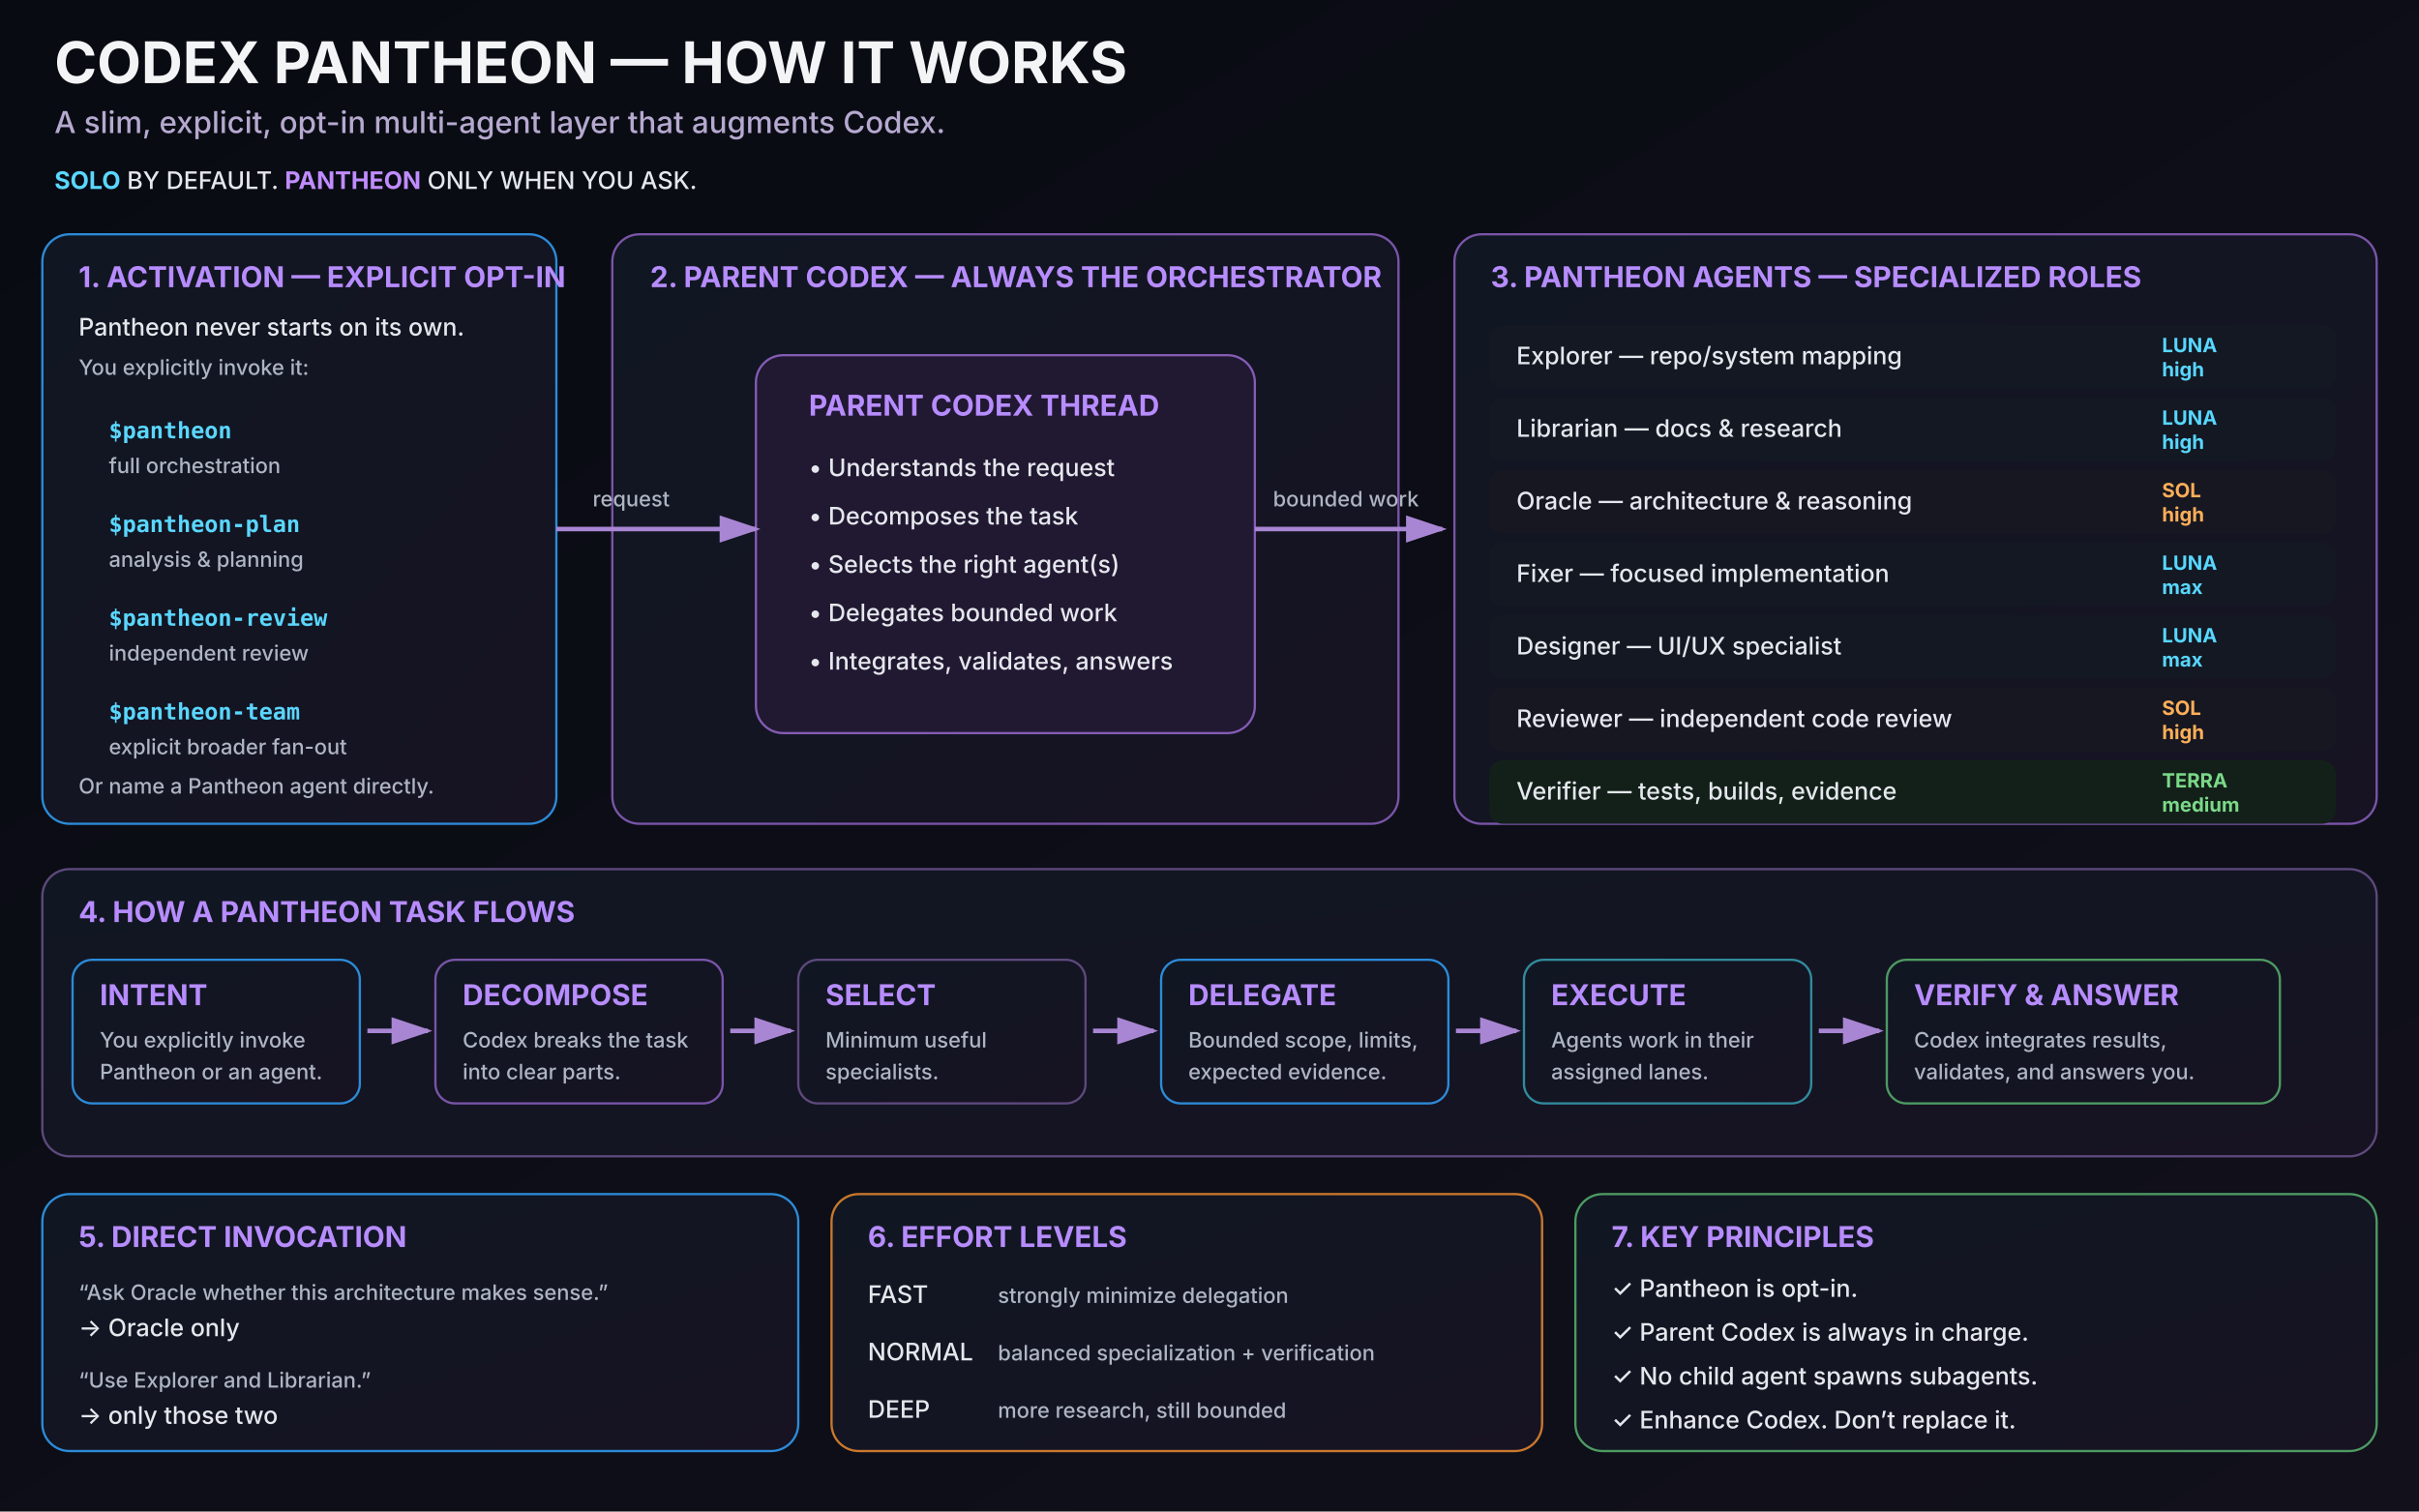
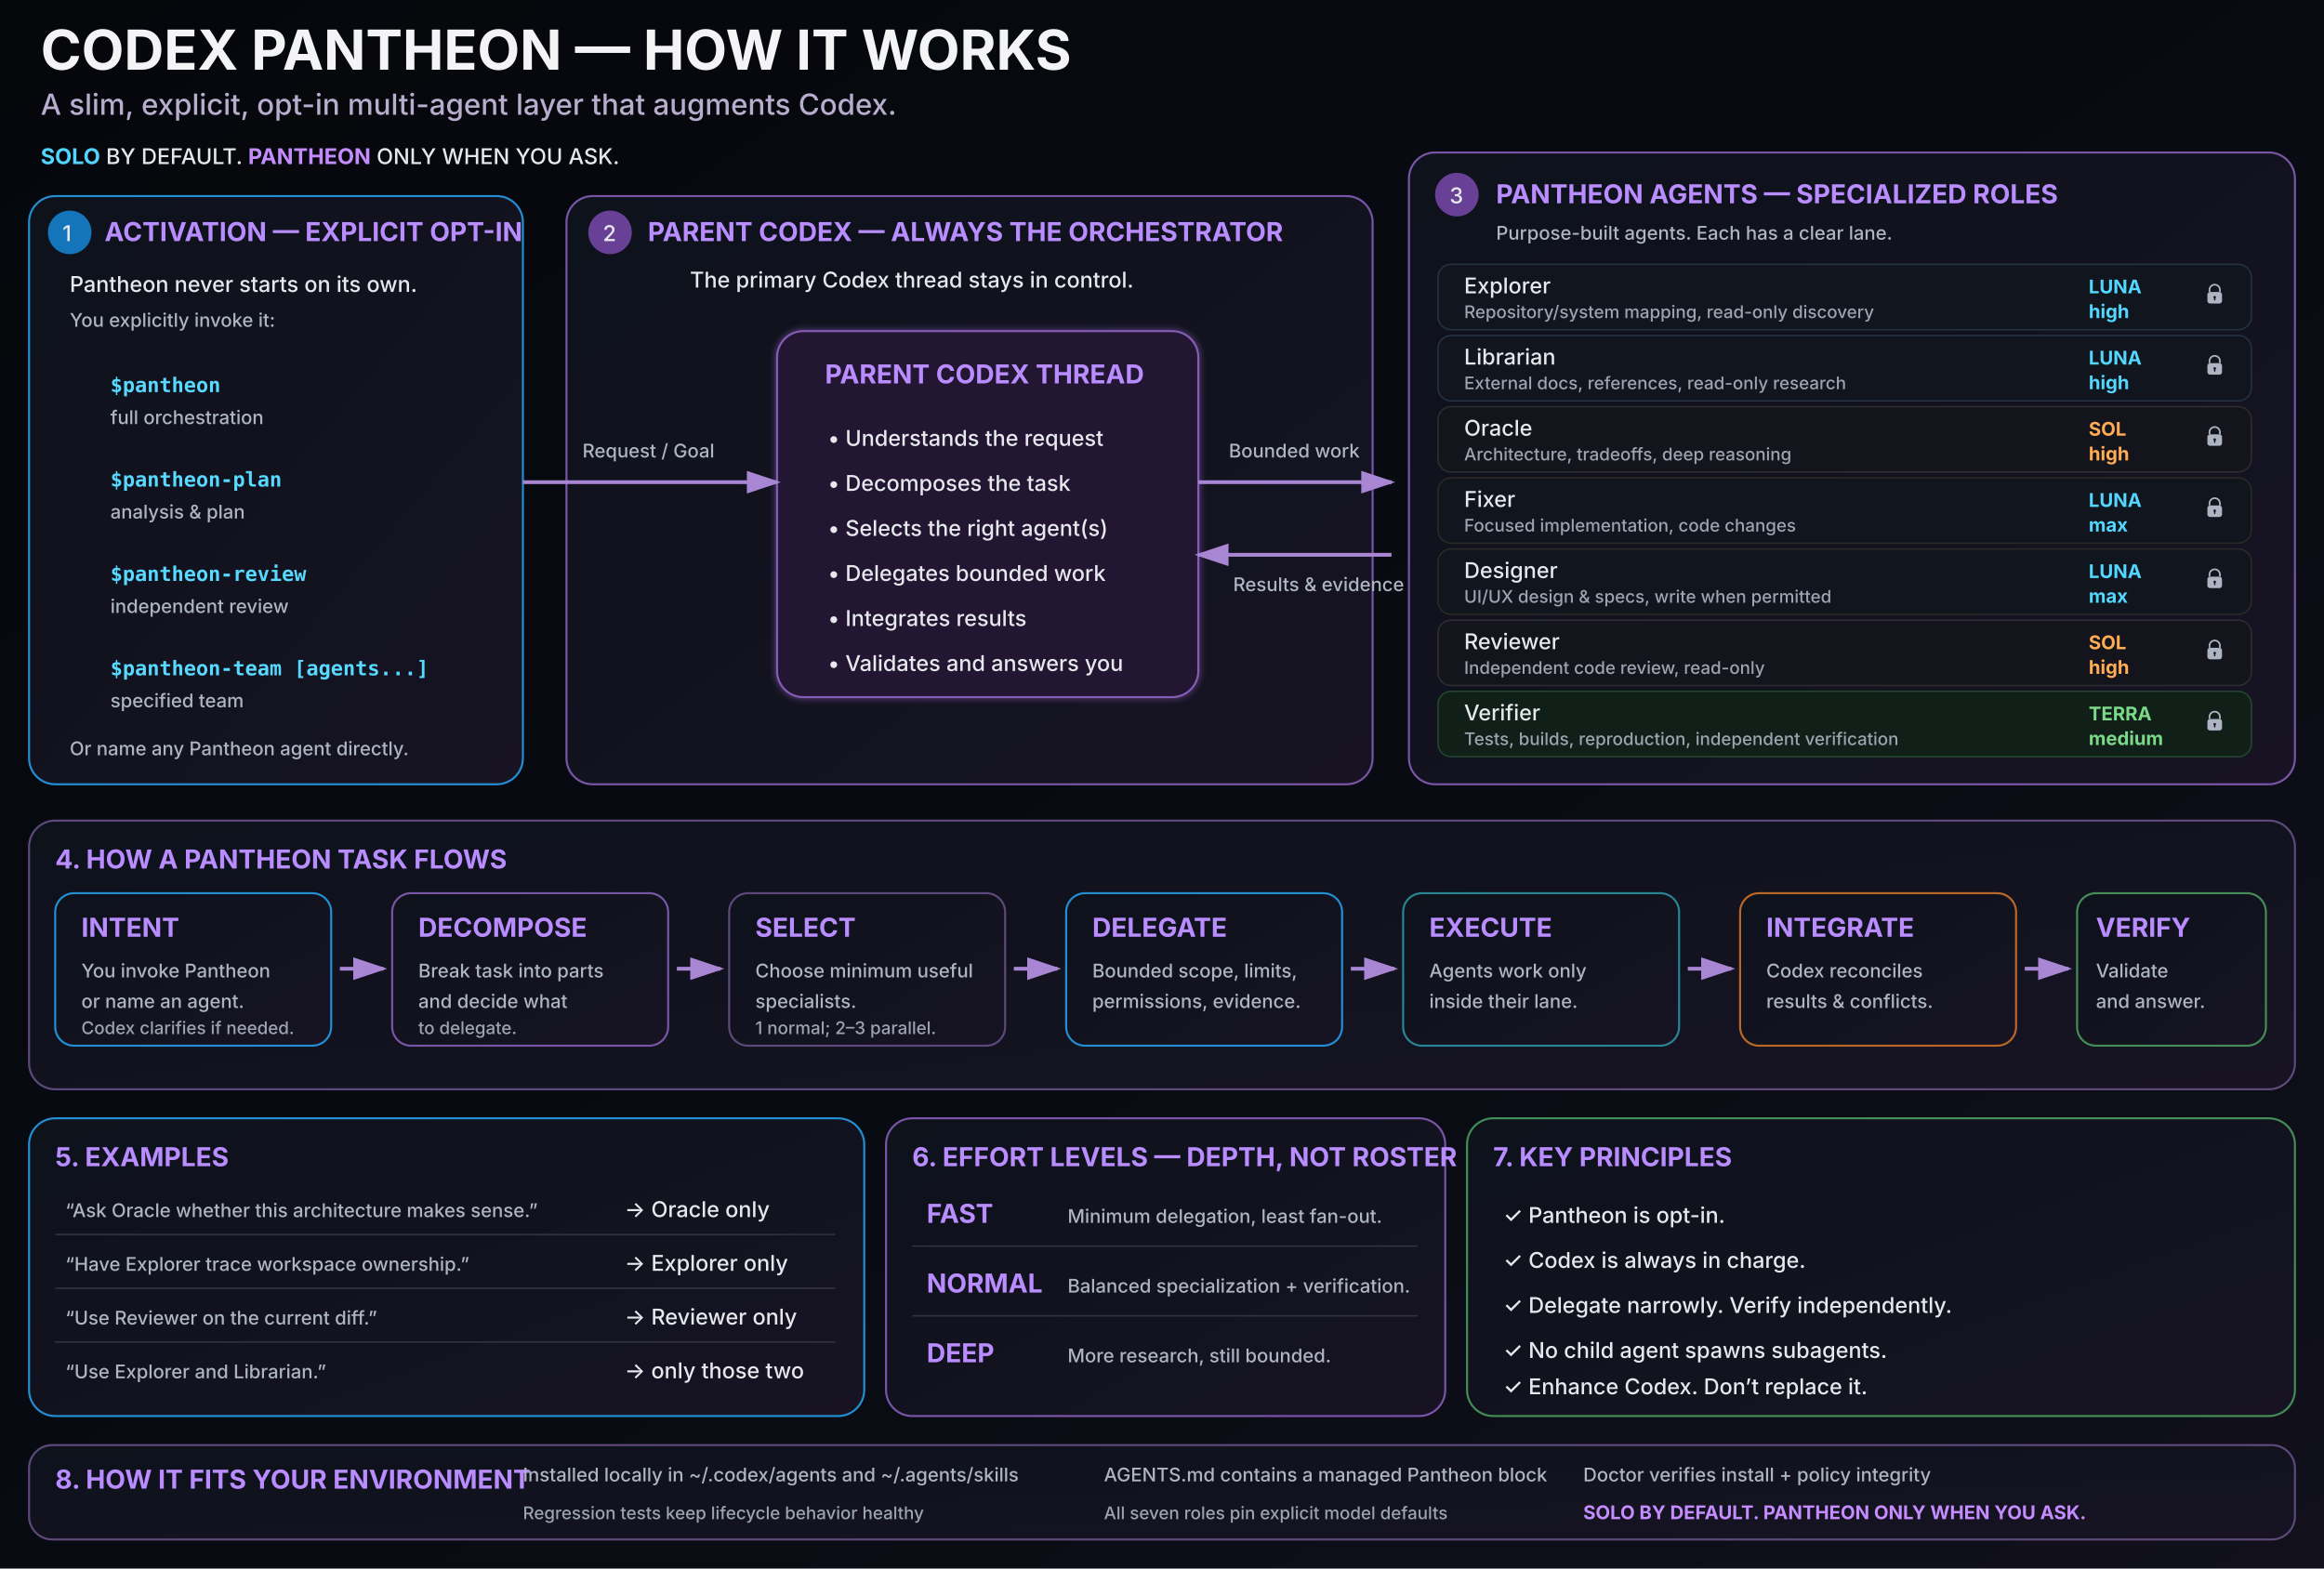
- <svg xmlns="http://www.w3.org/2000/svg" width="1600" height="1000" viewBox="0 0 1600 1000" role="img" aria-labelledby="title desc">
+ <svg xmlns="http://www.w3.org/2000/svg" width="1600" height="1080" viewBox="0 0 1600 1080" role="img" aria-labelledby="title desc">
  <defs>
    <linearGradient id="bg" x1="0" y1="0" x2="1" y2="1">
-       <stop stop-color="#080b12" />
+       <stop stop-color="#05070b" />
+       <stop offset="0.55" stop-color="#080b12" />
      <stop offset="1" stop-color="#11101b" />
    </linearGradient>
    <linearGradient id="panel" x1="0" y1="0" x2="1" y2="1">
-       <stop stop-color="#101722" />
+       <stop stop-color="#0d121b" />
      <stop offset="1" stop-color="#171323" />
    </linearGradient>
-     <style>
-       .title{font:700 38px -apple-system,BlinkMacSystemFont,'Segoe UI',sans-serif;fill:#f3f4f6}.sub{font:500 20px -apple-system,BlinkMacSystemFont,'Segoe UI',sans-serif;fill:#b6a9cf}.h{font:700 19px -apple-system,BlinkMacSystemFont,'Segoe UI',sans-serif;fill:#b78cff}.b{font:500 16px -apple-system,BlinkMacSystemFont,'Segoe UI',sans-serif;fill:#e4e7ec}.s{font:500 14px -apple-system,BlinkMacSystemFont,'Segoe UI',sans-serif;fill:#aeb5c2}.mono{font:600 15px ui-monospace,SFMono-Regular,Menlo,monospace;fill:#5ad7ff}.tag{font:700 13px -apple-system,BlinkMacSystemFont,'Segoe UI',sans-serif}.box{fill:url(#panel);stroke:#5d497c;stroke-width:1.5}.blue{stroke:#2c8bd8}.purple{stroke:#7955a8}.orange{stroke:#c9782d}.green{stroke:#4d9b62}.cyan{stroke:#318b9d}.arrow{stroke:#a986d4;stroke-width:3;fill:none;marker-end:url(#arrow)}
-     </style>
+     <filter id="glow" x="-30%" y="-30%" width="160%" height="160%">
+       <feGaussianBlur stdDeviation="2.5" result="b" />
+       <feMerge>
+         <feMergeNode in="b" />
+         <feMergeNode in="SourceGraphic" />
+       </feMerge>
+     </filter>
    <marker id="arrow" markerWidth="10" markerHeight="10" refX="8" refY="3" orient="auto">
      <path d="M0,0 L0,6 L9,3 z" fill="#a986d4" />
    </marker>
+     <g id="lock">
+       <path d="M3 7V5a5 5 0 0 1 10 0v2" fill="none" stroke="#aeb5c2" stroke-width="1.6" />
+       <rect x="1" y="7" width="14" height="11" rx="2.5" fill="#aeb5c2" />
+       <circle cx="8" cy="12" r="1.2" fill="#11131a" />
+       <rect x="7.35" y="12" width="1.3" height="3.2" rx=".6" fill="#11131a" />
+     </g>
+     <style>
+     .title{font:700 38px -apple-system,BlinkMacSystemFont,'Segoe UI',sans-serif;fill:#f4f4f7}.sub{font:500 20px -apple-system,BlinkMacSystemFont,'Segoe UI',sans-serif;fill:#b9adce}.h{font:700 18px -apple-system,BlinkMacSystemFont,'Segoe UI',sans-serif;fill:#b98cff}.b{font:500 15px -apple-system,BlinkMacSystemFont,'Segoe UI',sans-serif;fill:#e6e8ed}.s{font:500 13px -apple-system,BlinkMacSystemFont,'Segoe UI',sans-serif;fill:#aeb5c2}.xs{font:500 12px -apple-system,BlinkMacSystemFont,'Segoe UI',sans-serif;fill:#9ca4b1}.mono{font:600 14px ui-monospace,SFMono-Regular,Menlo,monospace;fill:#58d9ff}.tag{font:700 13px -apple-system,BlinkMacSystemFont,'Segoe UI',sans-serif}.box{fill:url(#panel);stroke:#5d497c;stroke-width:1.4}.blue{stroke:#238ed2}.purple{stroke:#7955a8}.orange{stroke:#ba6827}.green{stroke:#438d56}.cyan{stroke:#288593}.arrow{stroke:#a986d4;stroke-width:2.6;fill:none;marker-end:url(#arrow)}
+   </style>
  </defs>
-   <rect width="1600" height="1000" fill="url(#bg)" />
-   <text x="36" y="55" class="title">CODEX PANTHEON — HOW IT WORKS</text>
-   <text x="36" y="88" class="sub">A slim, explicit, opt-in multi-agent layer that augments Codex.</text>
-   <text x="36" y="125" class="b" fill="#ffffff">
-     <tspan fill="#5ad7ff" font-weight="700">SOLO</tspan> BY DEFAULT. <tspan fill="#c18cff" font-weight="700">PANTHEON</tspan> ONLY WHEN YOU ASK.</text>
-   <rect x="28" y="155" width="340" height="390" rx="18" class="box blue" />
-   <text x="52" y="190" class="h" fill="#65baff">1. ACTIVATION — EXPLICIT OPT-IN</text>
-   <text x="52" y="222" class="b">Pantheon never starts on its own.</text>
-   <text x="52" y="248" class="s">You explicitly invoke it:</text>
-   <text x="72" y="290" class="mono">$pantheon</text>
-   <text x="72" y="313" class="s">full orchestration</text>
-   <text x="72" y="352" class="mono">$pantheon-plan</text>
-   <text x="72" y="375" class="s">analysis &amp; planning</text>
-   <text x="72" y="414" class="mono">$pantheon-review</text>
-   <text x="72" y="437" class="s">independent review</text>
-   <text x="72" y="476" class="mono">$pantheon-team</text>
-   <text x="72" y="499" class="s">explicit broader fan-out</text>
-   <text x="52" y="525" class="s">Or name a Pantheon agent directly.</text>
-   <rect x="405" y="155" width="520" height="390" rx="18" class="box purple" />
-   <text x="430" y="190" class="h">2. PARENT CODEX — ALWAYS THE ORCHESTRATOR</text>
-   <rect x="500" y="235" width="330" height="250" rx="18" fill="#211832" stroke="#845cb4" stroke-width="1.5" />
-   <text x="535" y="275" class="h">PARENT CODEX THREAD</text>
-   <text x="535" y="315" class="b">• Understands the request</text>
-   <text x="535" y="347" class="b">• Decomposes the task</text>
-   <text x="535" y="379" class="b">• Selects the right agent(s)</text>
-   <text x="535" y="411" class="b">• Delegates bounded work</text>
-   <text x="535" y="443" class="b">• Integrates, validates, answers</text>
-   <path d="M368 350 H500" class="arrow" />
-   <text x="392" y="335" class="s">request</text>
-   <path d="M830 350 H954" class="arrow" />
-   <text x="842" y="335" class="s">bounded work</text>
-   <rect x="962" y="155" width="610" height="390" rx="18" class="box purple" />
-   <text x="986" y="190" class="h">3. PANTHEON AGENTS — SPECIALIZED ROLES</text>
-   <g transform="translate(985 215)">
-     <rect width="560" height="42" rx="9" fill="#131823" />
-     <text x="18" y="26" class="b">Explorer — repo/system mapping</text>
-     <text x="445" y="18" class="tag" fill="#57d7ff">LUNA</text>
-     <text x="445" y="34" class="tag" fill="#57d7ff">high</text>
-     <rect y="48" width="560" height="42" rx="9" fill="#131823" />
-     <text x="18" y="74" class="b">Librarian — docs &amp; research</text>
-     <text x="445" y="66" class="tag" fill="#57d7ff">LUNA</text>
-     <text x="445" y="82" class="tag" fill="#57d7ff">high</text>
-     <rect y="96" width="560" height="42" rx="9" fill="#171722" />
-     <text x="18" y="122" class="b">Oracle — architecture &amp; reasoning</text>
-     <text x="445" y="114" class="tag" fill="#ffaf58">SOL</text>
-     <text x="445" y="130" class="tag" fill="#ffaf58">high</text>
-     <rect y="144" width="560" height="42" rx="9" fill="#131823" />
-     <text x="18" y="170" class="b">Fixer — focused implementation</text>
-     <text x="445" y="162" class="tag" fill="#57d7ff">LUNA</text>
-     <text x="445" y="178" class="tag" fill="#57d7ff">max</text>
-     <rect y="192" width="560" height="42" rx="9" fill="#131823" />
-     <text x="18" y="218" class="b">Designer — UI/UX specialist</text>
-     <text x="445" y="210" class="tag" fill="#57d7ff">LUNA</text>
-     <text x="445" y="226" class="tag" fill="#57d7ff">max</text>
-     <rect y="240" width="560" height="42" rx="9" fill="#171722" />
-     <text x="18" y="266" class="b">Reviewer — independent code review</text>
-     <text x="445" y="258" class="tag" fill="#ffaf58">SOL</text>
-     <text x="445" y="274" class="tag" fill="#ffaf58">high</text>
-     <rect y="288" width="560" height="42" rx="9" fill="#132019" />
-     <text x="18" y="314" class="b">Verifier — tests, builds, evidence</text>
-     <text x="445" y="306" class="tag" fill="#7bd989">TERRA</text>
-     <text x="445" y="322" class="tag" fill="#7bd989">medium</text>
+   <rect width="1600" height="1080" fill="url(#bg)" />
+   <text x="28" y="48" class="title">CODEX PANTHEON — HOW IT WORKS</text>
+   <text x="28" y="79" class="sub">A slim, explicit, opt-in multi-agent layer that augments Codex.</text>
+   <text x="28" y="113" class="b">
+     <tspan fill="#51d6ff" font-weight="700">SOLO</tspan> BY DEFAULT. <tspan fill="#c58cff" font-weight="700">PANTHEON</tspan> ONLY WHEN YOU ASK.</text>
+   <rect x="20" y="135" width="340" height="405" rx="18" class="box blue" />
+   <circle cx="48" cy="160" r="15" fill="#1475bb" />
+   <text x="43" y="166" class="b" font-weight="700">1</text>
+   <text x="72" y="166" class="h" fill="#58c0ff">ACTIVATION — EXPLICIT OPT-IN</text>
+   <text x="48" y="201" class="b">Pantheon never starts on its own.</text>
+   <text x="48" y="225" class="s">You explicitly invoke it:</text>
+   <text x="76" y="270" class="mono">$pantheon</text>
+   <text x="76" y="292" class="s">full orchestration</text>
+   <text x="76" y="335" class="mono">$pantheon-plan</text>
+   <text x="76" y="357" class="s">analysis &amp; plan</text>
+   <text x="76" y="400" class="mono">$pantheon-review</text>
+   <text x="76" y="422" class="s">independent review</text>
+   <text x="76" y="465" class="mono">$pantheon-team [agents...]</text>
+   <text x="76" y="487" class="s">specified team</text>
+   <text x="48" y="520" class="s">Or name any Pantheon agent directly.</text>
+   <rect x="390" y="135" width="555" height="405" rx="18" class="box purple" />
+   <circle cx="420" cy="160" r="15" fill="#684096" />
+   <text x="415" y="166" class="b" font-weight="700">2</text>
+   <text x="446" y="166" class="h">PARENT CODEX — ALWAYS THE ORCHESTRATOR</text>
+   <text x="475" y="198" class="b">The primary Codex thread stays in control.</text>
+   <rect x="535" y="228" width="290" height="252" rx="18" fill="#211832" stroke="#845cb4" stroke-width="1.4" filter="url(#glow)" />
+   <text x="568" y="264" class="h">PARENT CODEX THREAD</text>
+   <text x="570" y="307" class="b">• Understands the request</text>
+   <text x="570" y="338" class="b">• Decomposes the task</text>
+   <text x="570" y="369" class="b">• Selects the right agent(s)</text>
+   <text x="570" y="400" class="b">• Delegates bounded work</text>
+   <text x="570" y="431" class="b">• Integrates results</text>
+   <text x="570" y="462" class="b">• Validates and answers you</text>
+   <path d="M360 332 H535" class="arrow" />
+   <text x="401" y="315" class="s">Request / Goal</text>
+   <path d="M825 332 H958" class="arrow" />
+   <text x="846" y="315" class="s">Bounded work</text>
+   <path d="M958 382 H825" class="arrow" />
+   <text x="849" y="407" class="s">Results &amp; evidence</text>
+   <rect x="970" y="105" width="610" height="435" rx="18" class="box purple" />
+   <circle cx="1003" cy="134" r="15" fill="#684096" />
+   <text x="998" y="140" class="b" font-weight="700">3</text>
+   <text x="1030" y="140" class="h">PANTHEON AGENTS — SPECIALIZED ROLES</text>
+   <text x="1030" y="165" class="s">Purpose-built agents. Each has a clear lane.</text>
+   <g transform="translate(990 182)">
+     <rect width="560" height="45" rx="9" fill="#10151e" stroke="#25323f" />
+     <text x="18" y="20" class="b">Explorer</text>
+     <text x="18" y="37" class="xs">Repository/system mapping, read-only discovery</text>
+     <text x="448" y="20" class="tag" fill="#54d7ff">LUNA</text>
+     <text x="448" y="37" class="tag" fill="#54d7ff">high</text>
+     <use href="#lock" transform="translate(529 14) scale(.72)" />
+     <rect y="49" width="560" height="45" rx="9" fill="#10151e" stroke="#25323f" />
+     <text x="18" y="69" class="b">Librarian</text>
+     <text x="18" y="86" class="xs">External docs, references, read-only research</text>
+     <text x="448" y="69" class="tag" fill="#54d7ff">LUNA</text>
+     <text x="448" y="86" class="tag" fill="#54d7ff">high</text>
+     <use href="#lock" transform="translate(529 63) scale(.72)" />
+     <rect y="98" width="560" height="45" rx="9" fill="#14141c" stroke="#2e2c31" />
+     <text x="18" y="118" class="b">Oracle</text>
+     <text x="18" y="135" class="xs">Architecture, tradeoffs, deep reasoning</text>
+     <text x="448" y="118" class="tag" fill="#ffad54">SOL</text>
+     <text x="448" y="135" class="tag" fill="#ffad54">high</text>
+     <use href="#lock" transform="translate(529 112) scale(.72)" />
+     <rect y="147" width="560" height="45" rx="9" fill="#10151e" stroke="#2d2926" />
+     <text x="18" y="167" class="b">Fixer</text>
+     <text x="18" y="184" class="xs">Focused implementation, code changes</text>
+     <text x="448" y="167" class="tag" fill="#54d7ff">LUNA</text>
+     <text x="448" y="184" class="tag" fill="#54d7ff">max</text>
+     <use href="#lock" transform="translate(529 161) scale(.72)" />
+     <rect y="196" width="560" height="45" rx="9" fill="#10151e" stroke="#2d2926" />
+     <text x="18" y="216" class="b">Designer</text>
+     <text x="18" y="233" class="xs">UI/UX design &amp; specs, write when permitted</text>
+     <text x="448" y="216" class="tag" fill="#54d7ff">LUNA</text>
+     <text x="448" y="233" class="tag" fill="#54d7ff">max</text>
+     <use href="#lock" transform="translate(529 210) scale(.72)" />
+     <rect y="245" width="560" height="45" rx="9" fill="#14141c" stroke="#2e2c31" />
+     <text x="18" y="265" class="b">Reviewer</text>
+     <text x="18" y="282" class="xs">Independent code review, read-only</text>
+     <text x="448" y="265" class="tag" fill="#ffad54">SOL</text>
+     <text x="448" y="282" class="tag" fill="#ffad54">high</text>
+     <use href="#lock" transform="translate(529 259) scale(.72)" />
+     <rect y="294" width="560" height="45" rx="9" fill="#102018" stroke="#24452e" />
+     <text x="18" y="314" class="b">Verifier</text>
+     <text x="18" y="331" class="xs">Tests, builds, reproduction, independent verification</text>
+     <text x="448" y="314" class="tag" fill="#7bd989">TERRA</text>
+     <text x="448" y="331" class="tag" fill="#7bd989">medium</text>
+     <use href="#lock" transform="translate(529 308) scale(.72)" />
  </g>
-   <rect x="28" y="575" width="1544" height="190" rx="18" class="box" />
-   <text x="52" y="610" class="h" fill="#65baff">4. HOW A PANTHEON TASK FLOWS</text>
-   <g transform="translate(48 635)">
-     <rect width="190" height="95" rx="13" class="box blue" />
+   <rect x="20" y="565" width="1560" height="185" rx="18" class="box" />
+   <text x="38" y="598" class="h" fill="#58c0ff">4. HOW A PANTHEON TASK FLOWS</text>
+   <g transform="translate(38 615)">
+     <rect width="190" height="105" rx="13" class="box blue" />
    <text x="18" y="30" class="h">INTENT</text>
-     <text x="18" y="58" class="s">You explicitly invoke</text>
-     <text x="18" y="79" class="s">Pantheon or an agent.</text>
-     <path d="M195 47 H235" class="arrow" />
-     <rect x="240" width="190" height="95" rx="13" class="box purple" />
-     <text x="258" y="30" class="h">DECOMPOSE</text>
-     <text x="258" y="58" class="s">Codex breaks the task</text>
-     <text x="258" y="79" class="s">into clear parts.</text>
-     <path d="M435 47 H475" class="arrow" />
-     <rect x="480" width="190" height="95" rx="13" class="box" />
-     <text x="498" y="30" class="h">SELECT</text>
-     <text x="498" y="58" class="s">Minimum useful</text>
-     <text x="498" y="79" class="s">specialists.</text>
-     <path d="M675 47 H715" class="arrow" />
-     <rect x="720" width="190" height="95" rx="13" class="box blue" />
-     <text x="738" y="30" class="h">DELEGATE</text>
-     <text x="738" y="58" class="s">Bounded scope, limits,</text>
-     <text x="738" y="79" class="s">expected evidence.</text>
-     <path d="M915 47 H955" class="arrow" />
-     <rect x="960" width="190" height="95" rx="13" class="box cyan" />
-     <text x="978" y="30" class="h">EXECUTE</text>
-     <text x="978" y="58" class="s">Agents work in their</text>
-     <text x="978" y="79" class="s">assigned lanes.</text>
-     <path d="M1155 47 H1195" class="arrow" />
-     <rect x="1200" width="260" height="95" rx="13" class="box green" />
-     <text x="1218" y="30" class="h" fill="#81da93">VERIFY &amp; ANSWER</text>
-     <text x="1218" y="58" class="s">Codex integrates results,</text>
-     <text x="1218" y="79" class="s">validates, and answers you.</text>
+     <text x="18" y="58" class="s">You invoke Pantheon</text>
+     <text x="18" y="79" class="s">or name an agent.</text>
+     <text x="18" y="97" class="xs">Codex clarifies if needed.</text>
+     <path d="M196 52 H226" class="arrow" />
+     <rect x="232" width="190" height="105" rx="13" class="box purple" />
+     <text x="250" y="30" class="h">DECOMPOSE</text>
+     <text x="250" y="58" class="s">Break task into parts</text>
+     <text x="250" y="79" class="s">and decide what</text>
+     <text x="250" y="97" class="xs">to delegate.</text>
+     <path d="M428 52 H458" class="arrow" />
+     <rect x="464" width="190" height="105" rx="13" class="box" />
+     <text x="482" y="30" class="h">SELECT</text>
+     <text x="482" y="58" class="s">Choose minimum useful</text>
+     <text x="482" y="79" class="s">specialists.</text>
+     <text x="482" y="97" class="xs">1 normal; 2–3 parallel.</text>
+     <path d="M660 52 H690" class="arrow" />
+     <rect x="696" width="190" height="105" rx="13" class="box blue" />
+     <text x="714" y="30" class="h">DELEGATE</text>
+     <text x="714" y="58" class="s">Bounded scope, limits,</text>
+     <text x="714" y="79" class="s">permissions, evidence.</text>
+     <path d="M892 52 H922" class="arrow" />
+     <rect x="928" width="190" height="105" rx="13" class="box cyan" />
+     <text x="946" y="30" class="h">EXECUTE</text>
+     <text x="946" y="58" class="s">Agents work only</text>
+     <text x="946" y="79" class="s">inside their lane.</text>
+     <path d="M1124 52 H1154" class="arrow" />
+     <rect x="1160" width="190" height="105" rx="13" class="box orange" />
+     <text x="1178" y="30" class="h" fill="#ffad5d">INTEGRATE</text>
+     <text x="1178" y="58" class="s">Codex reconciles</text>
+     <text x="1178" y="79" class="s">results &amp; conflicts.</text>
+     <path d="M1356 52 H1386" class="arrow" />
+     <rect x="1392" width="130" height="105" rx="13" class="box green" />
+     <text x="1405" y="30" class="h" fill="#81da93">VERIFY</text>
+     <text x="1405" y="58" class="s">Validate</text>
+     <text x="1405" y="79" class="s">and answer.</text>
  </g>
-   <rect x="28" y="790" width="500" height="170" rx="18" class="box blue" />
-   <text x="52" y="825" class="h" fill="#65baff">5. DIRECT INVOCATION</text>
-   <text x="52" y="860" class="s">“Ask Oracle whether this architecture makes sense.”</text>
-   <text x="52" y="884" class="b">→ Oracle only</text>
-   <text x="52" y="918" class="s">“Use Explorer and Librarian.”</text>
-   <text x="52" y="942" class="b">→ only those two</text>
-   <rect x="550" y="790" width="470" height="170" rx="18" class="box orange" />
-   <text x="574" y="825" class="h" fill="#ffad5d">6. EFFORT LEVELS</text>
-   <text x="574" y="862" class="b" fill="#65baff">FAST</text>
-   <text x="660" y="862" class="s">strongly minimize delegation</text>
-   <text x="574" y="900" class="b" fill="#ffad5d">NORMAL</text>
-   <text x="660" y="900" class="s">balanced specialization + verification</text>
-   <text x="574" y="938" class="b" fill="#7bd989">DEEP</text>
-   <text x="660" y="938" class="s">more research, still bounded</text>
-   <rect x="1042" y="790" width="530" height="170" rx="18" class="box green" />
-   <text x="1066" y="825" class="h" fill="#81da93">7. KEY PRINCIPLES</text>
-   <text x="1066" y="858" class="b">✓ Pantheon is opt-in.</text>
-   <text x="1066" y="887" class="b">✓ Parent Codex is always in charge.</text>
-   <text x="1066" y="916" class="b">✓ No child agent spawns subagents.</text>
-   <text x="1066" y="945" class="b">✓ Enhance Codex. Don’t replace it.</text>
+   <rect x="20" y="770" width="575" height="205" rx="18" class="box blue" />
+   <text x="38" y="803" class="h" fill="#58c0ff">5. EXAMPLES</text>
+   <text x="45" y="838" class="s">“Ask Oracle whether this architecture makes sense.”</text>
+   <text x="430" y="838" class="b" fill="#ffad54">→ Oracle only</text>
+   <line x1="38" y1="850" x2="575" y2="850" stroke="#303441" />
+   <text x="45" y="875" class="s">“Have Explorer trace workspace ownership.”</text>
+   <text x="430" y="875" class="b">→ Explorer only</text>
+   <line x1="38" y1="887" x2="575" y2="887" stroke="#303441" />
+   <text x="45" y="912" class="s">“Use Reviewer on the current diff.”</text>
+   <text x="430" y="912" class="b">→ Reviewer only</text>
+   <line x1="38" y1="924" x2="575" y2="924" stroke="#303441" />
+   <text x="45" y="949" class="s">“Use Explorer and Librarian.”</text>
+   <text x="430" y="949" class="b">→ only those two</text>
+   <rect x="610" y="770" width="385" height="205" rx="18" class="box purple" />
+   <text x="628" y="803" class="h" fill="#58c0ff">6. EFFORT LEVELS — DEPTH, NOT ROSTER</text>
+   <text x="638" y="842" class="h" fill="#58c0ff">FAST</text>
+   <text x="735" y="842" class="s">Minimum delegation, least fan-out.</text>
+   <line x1="628" y1="858" x2="976" y2="858" stroke="#303441" />
+   <text x="638" y="890" class="h" fill="#ffad54">NORMAL</text>
+   <text x="735" y="890" class="s">Balanced specialization + verification.</text>
+   <line x1="628" y1="906" x2="976" y2="906" stroke="#303441" />
+   <text x="638" y="938" class="h" fill="#7bd989">DEEP</text>
+   <text x="735" y="938" class="s">More research, still bounded.</text>
+   <rect x="1010" y="770" width="570" height="205" rx="18" class="box green" />
+   <text x="1028" y="803" class="h">7. KEY PRINCIPLES</text>
+   <text x="1035" y="842" class="b">✓ Pantheon is opt-in.</text>
+   <text x="1035" y="873" class="b">✓ Codex is always in charge.</text>
+   <text x="1035" y="904" class="b">✓ Delegate narrowly. Verify independently.</text>
+   <text x="1035" y="935" class="b">✓ No child agent spawns subagents.</text>
+   <text x="1035" y="960" class="b">✓ Enhance Codex. Don’t replace it.</text>
+   <rect x="20" y="995" width="1560" height="65" rx="16" class="box" />
+   <text x="38" y="1025" class="h" fill="#58c0ff">8. HOW IT FITS YOUR ENVIRONMENT</text>
+   <text x="360" y="1020" class="s">Installed locally in ~/.codex/agents and ~/.agents/skills</text>
+   <text x="760" y="1020" class="s">AGENTS.md contains a managed Pantheon block</text>
+   <text x="1090" y="1020" class="s">Doctor verifies install + policy integrity</text>
+   <text x="360" y="1046" class="xs">Regression tests keep lifecycle behavior healthy</text>
+   <text x="760" y="1046" class="xs">All seven roles pin explicit model defaults</text>
+   <text x="1090" y="1046" class="tag" fill="#c58cff">SOLO BY DEFAULT. PANTHEON ONLY WHEN YOU ASK.</text>
</svg>
